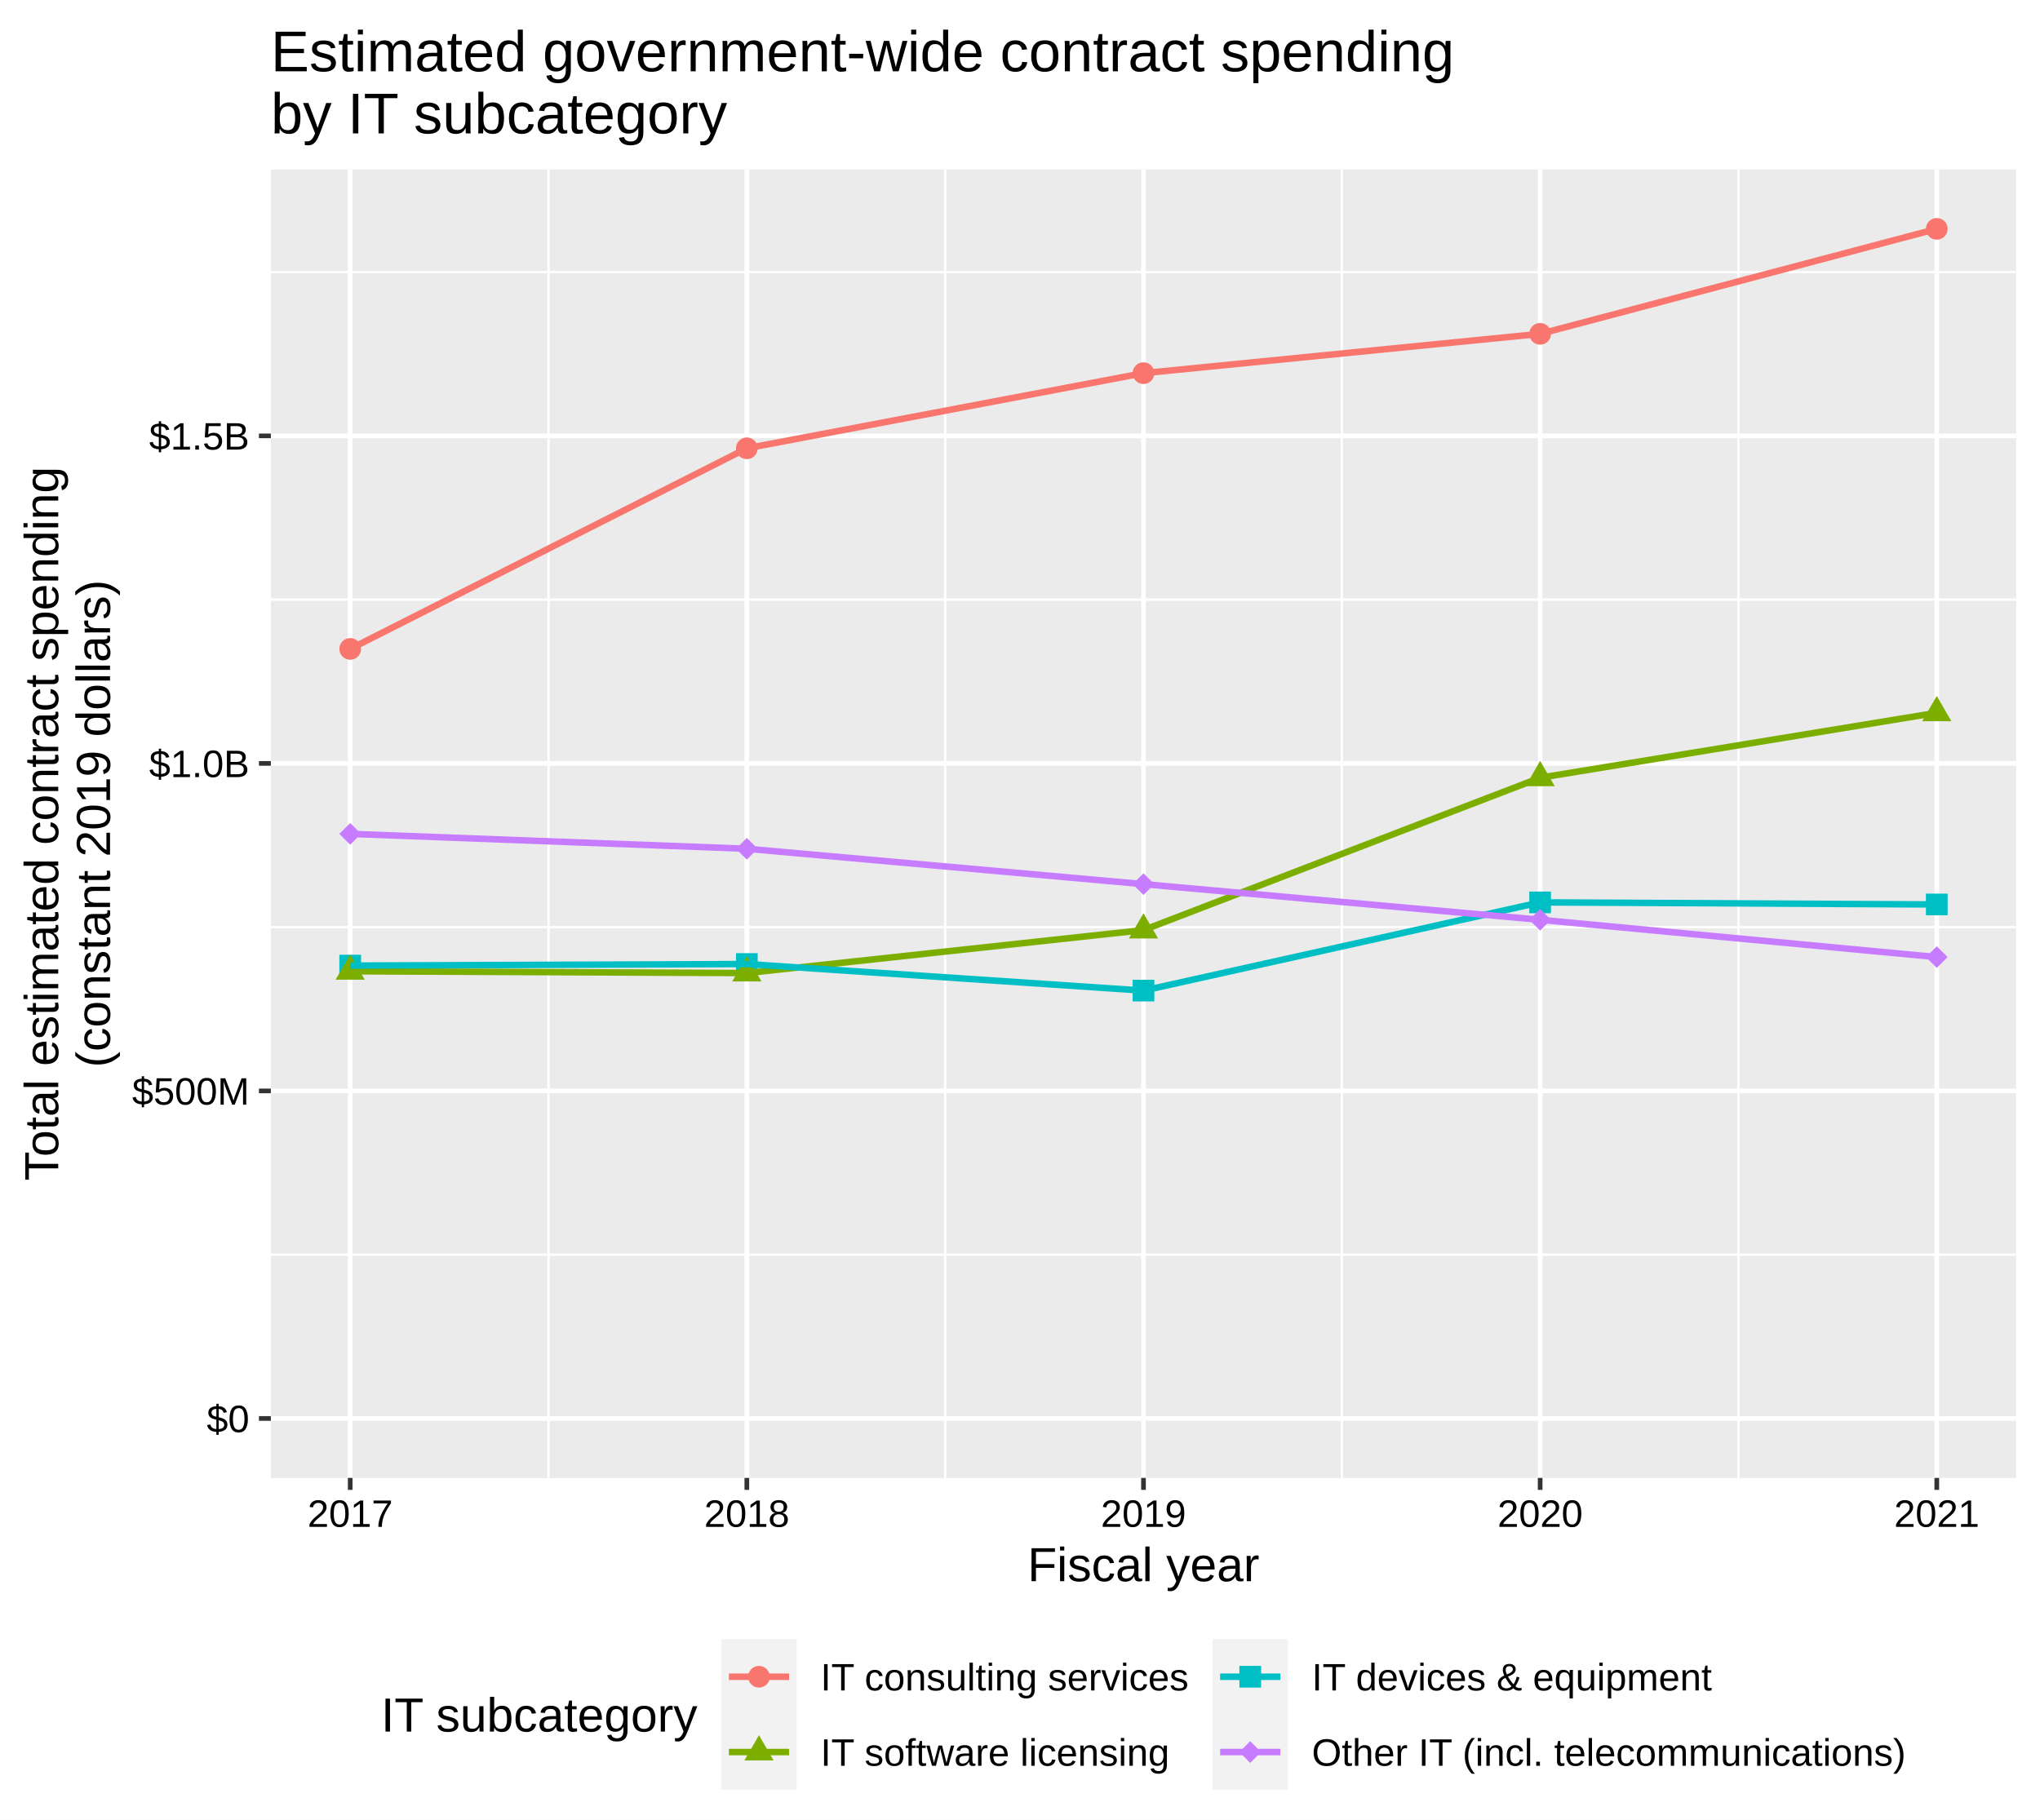
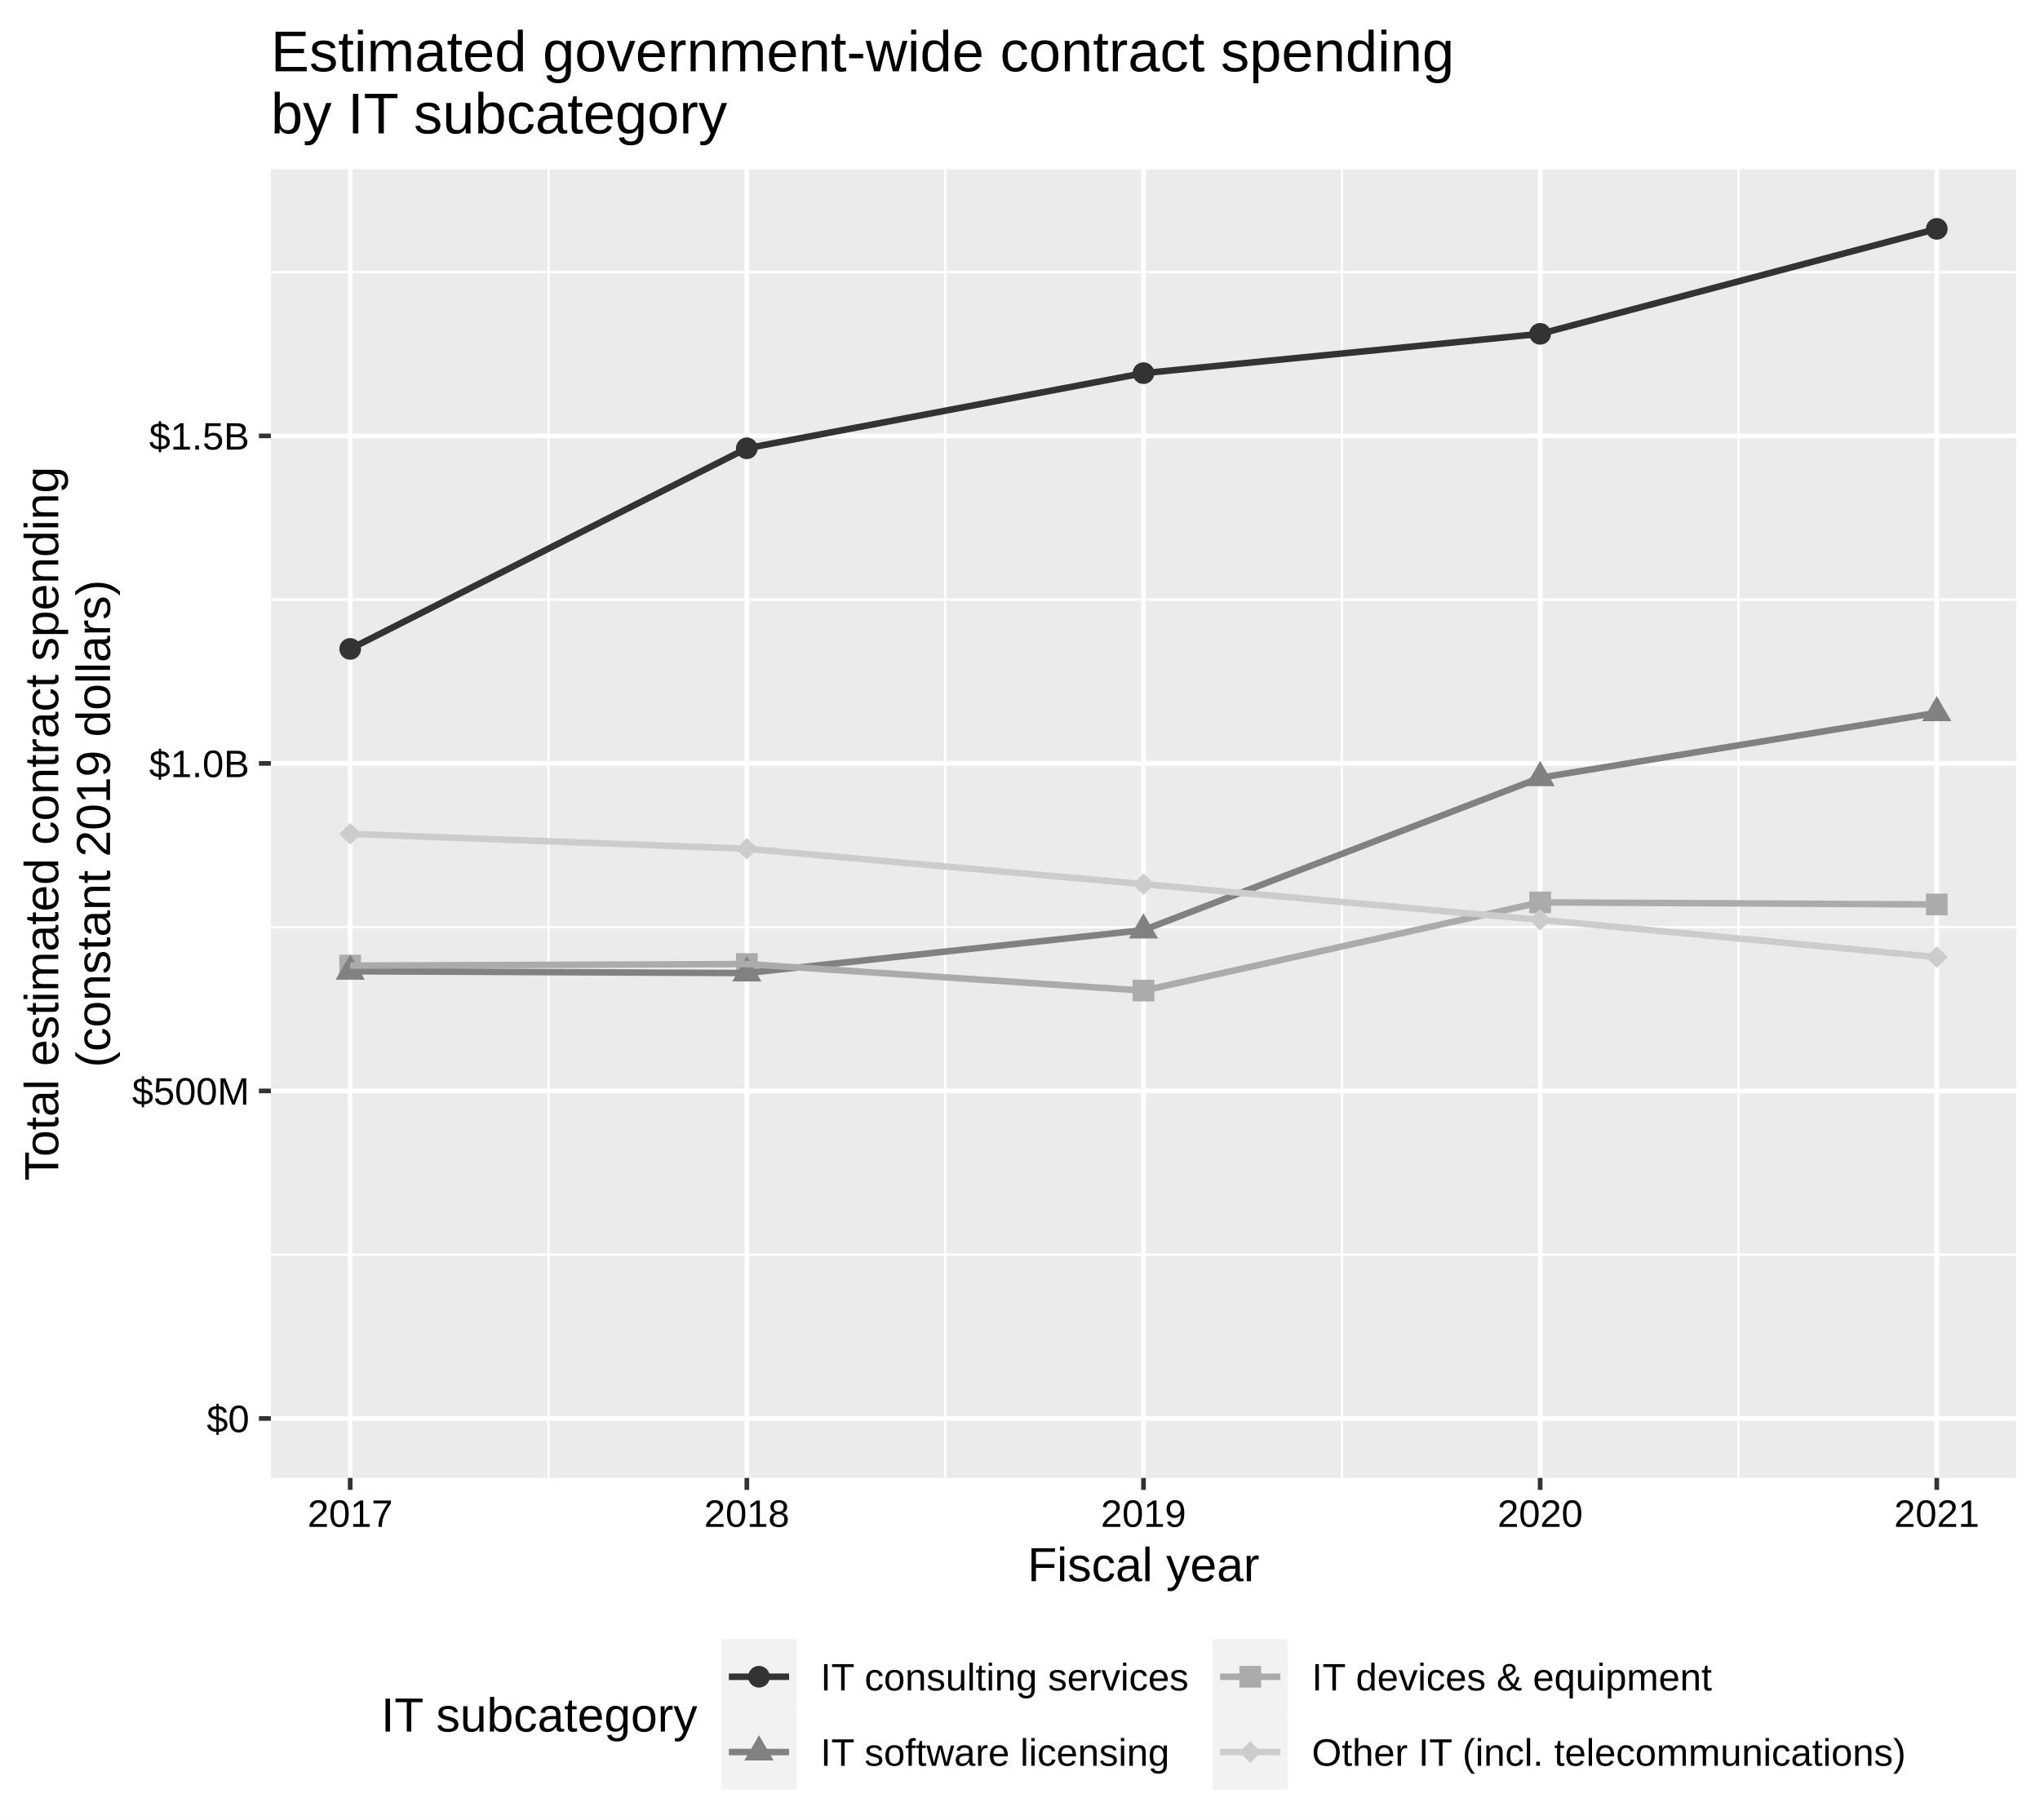
<svg xmlns="http://www.w3.org/2000/svg" class="svglite" width="468.00pt" height="417.60pt" viewBox="0 0 468.00 417.60">
  <defs>
    <style type="text/css">
    .svglite line, .svglite polyline, .svglite polygon, .svglite path, .svglite rect, .svglite circle {
      fill: none;
      stroke: #000000;
      stroke-linecap: round;
      stroke-linejoin: round;
      stroke-miterlimit: 10.00;
    }
    .svglite text {
      white-space: pre;
    }
  </style>
  </defs>
  <rect width="100%" height="100%" style="stroke: none; fill: #FFFFFF;" />
  <defs>
    <clipPath id="cpMC4wMHw0NjguMDB8MC4wMHw0MTcuNjA=">
      <rect x="0.00" y="0.00" width="468.00" height="417.60" />
    </clipPath>
  </defs>
  <g clip-path="url(#cpMC4wMHw0NjguMDB8MC4wMHw0MTcuNjA=)">
</g>
  <defs>
    <clipPath id="cpMC4wMHw0NjguMDB8MS40M3w0MTYuMTc=">
      <rect x="0" y="1.43" width="468.00" height="414.73" />
    </clipPath>
  </defs>
  <g clip-path="url(#cpMC4wMHw0NjguMDB8MS40M3w0MTYuMTc=)">
    <rect x="0" y="1.43" width="468.00" height="414.73" style="stroke-width: 1.07; stroke: #FFFFFF; fill: #FFFFFF;" />
  </g>
  <g clip-path="url(#cpMC4wMHw0NjguMDB8MC4wMHw0MTcuNjA=)">
</g>
  <defs>
    <clipPath id="cpNjIuMTR8NDYyLjUyfDM4Ljg3fDMzOS4xNQ==">
      <rect x="62.14" y="38.87" width="400.38" height="300.29" />
    </clipPath>
  </defs>
  <g clip-path="url(#cpNjIuMTR8NDYyLjUyfDM4Ljg3fDMzOS4xNQ==)">
    <rect x="62.14" y="38.87" width="400.38" height="300.29" style="stroke-width: 1.07; stroke: none; fill: #EBEBEB;" />
    <polyline points="62.14,287.92 462.52,287.92 " style="stroke-width: 0.53; stroke: #FFFFFF; stroke-linecap: butt;" />
    <polyline points="62.14,212.76 462.52,212.76 " style="stroke-width: 0.53; stroke: #FFFFFF; stroke-linecap: butt;" />
    <polyline points="62.14,137.60 462.52,137.60 " style="stroke-width: 0.53; stroke: #FFFFFF; stroke-linecap: butt;" />
    <polyline points="62.14,62.44 462.52,62.44 " style="stroke-width: 0.53; stroke: #FFFFFF; stroke-linecap: butt;" />
    <polyline points="125.84,339.15 125.84,38.87 " style="stroke-width: 0.53; stroke: #FFFFFF; stroke-linecap: butt;" />
    <polyline points="216.83,339.15 216.83,38.87 " style="stroke-width: 0.53; stroke: #FFFFFF; stroke-linecap: butt;" />
    <polyline points="307.83,339.15 307.83,38.87 " style="stroke-width: 0.53; stroke: #FFFFFF; stroke-linecap: butt;" />
    <polyline points="398.82,339.15 398.82,38.87 " style="stroke-width: 0.53; stroke: #FFFFFF; stroke-linecap: butt;" />
    <polyline points="62.14,325.50 462.52,325.50 " style="stroke-width: 1.07; stroke: #FFFFFF; stroke-linecap: butt;" />
    <polyline points="62.14,250.34 462.52,250.34 " style="stroke-width: 1.07; stroke: #FFFFFF; stroke-linecap: butt;" />
    <polyline points="62.14,175.18 462.52,175.18 " style="stroke-width: 1.07; stroke: #FFFFFF; stroke-linecap: butt;" />
    <polyline points="62.14,100.02 462.52,100.02 " style="stroke-width: 1.07; stroke: #FFFFFF; stroke-linecap: butt;" />
    <polyline points="80.34,339.15 80.34,38.87 " style="stroke-width: 1.07; stroke: #FFFFFF; stroke-linecap: butt;" />
    <polyline points="171.33,339.15 171.33,38.87 " style="stroke-width: 1.07; stroke: #FFFFFF; stroke-linecap: butt;" />
    <polyline points="262.33,339.15 262.33,38.87 " style="stroke-width: 1.07; stroke: #FFFFFF; stroke-linecap: butt;" />
    <polyline points="353.33,339.15 353.33,38.87 " style="stroke-width: 1.07; stroke: #FFFFFF; stroke-linecap: butt;" />
    <polyline points="444.32,339.15 444.32,38.87 " style="stroke-width: 1.07; stroke: #FFFFFF; stroke-linecap: butt;" />
-     <circle cx="80.34" cy="148.91" r="2.49" style="stroke-width: 0.71; stroke: none; fill: #F8766D;" />
-     <circle cx="171.33" cy="102.87" r="2.49" style="stroke-width: 0.71; stroke: none; fill: #F8766D;" />
-     <circle cx="262.33" cy="85.63" r="2.49" style="stroke-width: 0.71; stroke: none; fill: #F8766D;" />
-     <circle cx="353.33" cy="76.61" r="2.49" style="stroke-width: 0.71; stroke: none; fill: #F8766D;" />
-     <circle cx="444.32" cy="52.52" r="2.49" style="stroke-width: 0.71; stroke: none; fill: #F8766D;" />
-     <polygon points="77.85,224.07 82.83,224.07 82.83,219.09 77.85,219.09 " style="stroke-width: 0.71; stroke: none; fill: #00BFC4;" />
-     <polygon points="168.85,223.71 173.82,223.71 173.82,218.73 168.85,218.73 " style="stroke-width: 0.71; stroke: none; fill: #00BFC4;" />
-     <polygon points="259.84,229.80 264.82,229.80 264.82,224.83 259.84,224.83 " style="stroke-width: 0.71; stroke: none; fill: #00BFC4;" />
-     <polygon points="350.84,209.56 355.81,209.56 355.81,204.59 350.84,204.59 " style="stroke-width: 0.71; stroke: none; fill: #00BFC4;" />
-     <polygon points="441.83,210.04 446.81,210.04 446.81,205.06 441.83,205.06 " style="stroke-width: 0.71; stroke: none; fill: #00BFC4;" />
-     <polygon points="77.85,191.35 80.34,188.86 82.83,191.35 80.34,193.84 " style="stroke-width: 0.71; stroke: none; fill: #C77CFF;" />
-     <polygon points="168.85,194.77 171.33,192.28 173.82,194.77 171.33,197.26 " style="stroke-width: 0.71; stroke: none; fill: #C77CFF;" />
-     <polygon points="259.84,202.89 262.33,200.40 264.82,202.89 262.33,205.38 " style="stroke-width: 0.71; stroke: none; fill: #C77CFF;" />
-     <polygon points="350.84,211.07 353.33,208.58 355.81,211.07 353.33,213.56 " style="stroke-width: 0.71; stroke: none; fill: #C77CFF;" />
-     <polygon points="441.83,219.63 444.32,217.14 446.81,219.63 444.32,222.11 " style="stroke-width: 0.71; stroke: none; fill: #C77CFF;" />
-     <polygon points="80.34,219.01 83.69,224.82 76.99,224.82 " style="stroke-width: 0.71; stroke: none; fill: #7CAE00;" />
-     <polygon points="171.33,219.42 174.69,225.22 167.98,225.22 " style="stroke-width: 0.71; stroke: none; fill: #7CAE00;" />
-     <polygon points="262.33,209.56 265.68,215.36 258.98,215.36 " style="stroke-width: 0.71; stroke: none; fill: #7CAE00;" />
-     <polygon points="353.33,174.60 356.68,180.41 349.97,180.41 " style="stroke-width: 0.71; stroke: none; fill: #7CAE00;" />
-     <polygon points="444.32,159.70 447.67,165.50 440.97,165.50 " style="stroke-width: 0.71; stroke: none; fill: #7CAE00;" />
-     <polyline points="80.34,148.91 171.33,102.87 262.33,85.63 353.33,76.61 444.32,52.52 " style="stroke-width: 1.49; stroke: #F8766D; stroke-linecap: butt;" />
-     <polyline points="80.34,222.88 171.33,223.29 262.33,213.43 353.33,178.47 444.32,163.57 " style="stroke-width: 1.49; stroke: #7CAE00; stroke-linecap: butt;" />
-     <polyline points="80.34,221.58 171.33,221.22 262.33,227.32 353.33,207.07 444.32,207.55 " style="stroke-width: 1.49; stroke: #00BFC4; stroke-linecap: butt;" />
-     <polyline points="80.34,191.35 171.33,194.77 262.33,202.89 353.33,211.07 444.32,219.63 " style="stroke-width: 1.49; stroke: #C77CFF; stroke-linecap: butt;" />
+     <circle cx="80.34" cy="148.91" r="2.49" style="stroke-width: 0.71; stroke: none; fill: #333333;" />
+     <circle cx="171.33" cy="102.87" r="2.49" style="stroke-width: 0.71; stroke: none; fill: #333333;" />
+     <circle cx="262.33" cy="85.63" r="2.49" style="stroke-width: 0.71; stroke: none; fill: #333333;" />
+     <circle cx="353.33" cy="76.61" r="2.49" style="stroke-width: 0.71; stroke: none; fill: #333333;" />
+     <circle cx="444.32" cy="52.52" r="2.49" style="stroke-width: 0.71; stroke: none; fill: #333333;" />
+     <polygon points="77.85,224.07 82.83,224.07 82.83,219.09 77.85,219.09 " style="stroke-width: 0.71; stroke: none; fill: #ABABAB;" />
+     <polygon points="168.85,223.71 173.82,223.71 173.82,218.73 168.85,218.73 " style="stroke-width: 0.71; stroke: none; fill: #ABABAB;" />
+     <polygon points="259.84,229.80 264.82,229.80 264.82,224.83 259.84,224.83 " style="stroke-width: 0.71; stroke: none; fill: #ABABAB;" />
+     <polygon points="350.84,209.56 355.81,209.56 355.81,204.59 350.84,204.59 " style="stroke-width: 0.71; stroke: none; fill: #ABABAB;" />
+     <polygon points="441.83,210.04 446.81,210.04 446.81,205.06 441.83,205.06 " style="stroke-width: 0.71; stroke: none; fill: #ABABAB;" />
+     <polygon points="77.85,191.35 80.34,188.86 82.83,191.35 80.34,193.84 " style="stroke-width: 0.71; stroke: none; fill: #CCCCCC;" />
+     <polygon points="168.85,194.77 171.33,192.28 173.82,194.77 171.33,197.26 " style="stroke-width: 0.71; stroke: none; fill: #CCCCCC;" />
+     <polygon points="259.84,202.89 262.33,200.40 264.82,202.89 262.33,205.38 " style="stroke-width: 0.71; stroke: none; fill: #CCCCCC;" />
+     <polygon points="350.84,211.07 353.33,208.58 355.81,211.07 353.33,213.56 " style="stroke-width: 0.71; stroke: none; fill: #CCCCCC;" />
+     <polygon points="441.83,219.63 444.32,217.14 446.81,219.63 444.32,222.11 " style="stroke-width: 0.71; stroke: none; fill: #CCCCCC;" />
+     <polygon points="80.34,219.01 83.69,224.82 76.99,224.82 " style="stroke-width: 0.71; stroke: none; fill: #818181;" />
+     <polygon points="171.33,219.42 174.69,225.22 167.98,225.22 " style="stroke-width: 0.71; stroke: none; fill: #818181;" />
+     <polygon points="262.33,209.56 265.68,215.36 258.98,215.36 " style="stroke-width: 0.71; stroke: none; fill: #818181;" />
+     <polygon points="353.33,174.60 356.68,180.41 349.97,180.41 " style="stroke-width: 0.71; stroke: none; fill: #818181;" />
+     <polygon points="444.32,159.70 447.67,165.50 440.97,165.50 " style="stroke-width: 0.71; stroke: none; fill: #818181;" />
+     <polyline points="80.34,148.91 171.33,102.87 262.33,85.63 353.33,76.61 444.32,52.52 " style="stroke-width: 1.49; stroke: #333333; stroke-linecap: butt;" />
+     <polyline points="80.34,222.88 171.33,223.29 262.33,213.43 353.33,178.47 444.32,163.57 " style="stroke-width: 1.49; stroke: #818181; stroke-linecap: butt;" />
+     <polyline points="80.34,221.58 171.33,221.22 262.33,227.32 353.33,207.07 444.32,207.55 " style="stroke-width: 1.49; stroke: #ABABAB; stroke-linecap: butt;" />
+     <polyline points="80.34,191.35 171.33,194.77 262.33,202.89 353.33,211.07 444.32,219.63 " style="stroke-width: 1.49; stroke: #CCCCCC; stroke-linecap: butt;" />
  </g>
  <g clip-path="url(#cpMC4wMHw0NjguMDB8MC4wMHw0MTcuNjA=)">
    <text x="57.21" y="328.65" text-anchor="end" style="font-size: 8.80px; font-family: &quot;Arial&quot;;" textLength="9.79px" lengthAdjust="spacingAndGlyphs">$0</text>
    <text x="57.21" y="253.49" text-anchor="end" style="font-size: 8.80px; font-family: &quot;Arial&quot;;" textLength="26.91px" lengthAdjust="spacingAndGlyphs">$500M</text>
    <text x="57.21" y="178.33" text-anchor="end" style="font-size: 8.80px; font-family: &quot;Arial&quot;;" textLength="23.00px" lengthAdjust="spacingAndGlyphs">$1.0B</text>
    <text x="57.21" y="103.17" text-anchor="end" style="font-size: 8.80px; font-family: &quot;Arial&quot;;" textLength="23.00px" lengthAdjust="spacingAndGlyphs">$1.5B</text>
    <polyline points="59.40,325.50 62.14,325.50 " style="stroke-width: 1.07; stroke: #333333; stroke-linecap: butt;" />
    <polyline points="59.40,250.34 62.14,250.34 " style="stroke-width: 1.07; stroke: #333333; stroke-linecap: butt;" />
    <polyline points="59.40,175.18 62.14,175.18 " style="stroke-width: 1.07; stroke: #333333; stroke-linecap: butt;" />
    <polyline points="59.40,100.02 62.14,100.02 " style="stroke-width: 1.07; stroke: #333333; stroke-linecap: butt;" />
    <polyline points="80.34,341.89 80.34,339.15 " style="stroke-width: 1.07; stroke: #333333; stroke-linecap: butt;" />
    <polyline points="171.33,341.89 171.33,339.15 " style="stroke-width: 1.07; stroke: #333333; stroke-linecap: butt;" />
    <polyline points="262.33,341.89 262.33,339.15 " style="stroke-width: 1.07; stroke: #333333; stroke-linecap: butt;" />
    <polyline points="353.33,341.89 353.33,339.15 " style="stroke-width: 1.07; stroke: #333333; stroke-linecap: butt;" />
    <polyline points="444.32,341.89 444.32,339.15 " style="stroke-width: 1.07; stroke: #333333; stroke-linecap: butt;" />
    <text x="80.34" y="350.38" text-anchor="middle" style="font-size: 8.80px; font-family: &quot;Arial&quot;;" textLength="19.58px" lengthAdjust="spacingAndGlyphs">2017</text>
    <text x="171.33" y="350.38" text-anchor="middle" style="font-size: 8.80px; font-family: &quot;Arial&quot;;" textLength="19.58px" lengthAdjust="spacingAndGlyphs">2018</text>
    <text x="262.33" y="350.38" text-anchor="middle" style="font-size: 8.80px; font-family: &quot;Arial&quot;;" textLength="19.58px" lengthAdjust="spacingAndGlyphs">2019</text>
    <text x="353.33" y="350.38" text-anchor="middle" style="font-size: 8.80px; font-family: &quot;Arial&quot;;" textLength="19.58px" lengthAdjust="spacingAndGlyphs">2020</text>
    <text x="444.32" y="350.38" text-anchor="middle" style="font-size: 8.80px; font-family: &quot;Arial&quot;;" textLength="19.58px" lengthAdjust="spacingAndGlyphs">2021</text>
    <text x="262.33" y="362.85" text-anchor="middle" style="font-size: 11.00px; font-family: &quot;Arial&quot;;" textLength="53.19px" lengthAdjust="spacingAndGlyphs">Fiscal year</text>
    <text transform="translate(13.36,189.01) rotate(-90)" text-anchor="middle" style="font-size: 11.00px; font-family: &quot;Arial&quot;;" textLength="167.00px" lengthAdjust="spacingAndGlyphs">Total estimated contract spending </text>
    <text transform="translate(25.24,189.01) rotate(-90)" text-anchor="middle" style="font-size: 11.00px; font-family: &quot;Arial&quot;;" textLength="111.94px" lengthAdjust="spacingAndGlyphs">(constant 2019 dollars)</text>
    <rect x="87.42" y="376.13" width="349.82" height="34.56" style="stroke-width: 1.07; stroke: none; fill: #FFFFFF;" />
    <text x="87.42" y="397.35" style="font-size: 11.00px; font-family: &quot;Arial&quot;;" textLength="72.58px" lengthAdjust="spacingAndGlyphs">IT subcategory</text>
    <rect x="165.48" y="376.13" width="17.28" height="17.28" style="stroke-width: 1.07; stroke: none; fill: #F2F2F2;" />
-     <circle cx="174.12" cy="384.77" r="2.49" style="stroke-width: 0.71; stroke: none; fill: #F8766D;" />
-     <line x1="167.21" y1="384.77" x2="181.03" y2="384.77" style="stroke-width: 1.49; stroke: #F8766D; stroke-linecap: butt;" />
+     <circle cx="174.12" cy="384.77" r="2.49" style="stroke-width: 0.71; stroke: none; fill: #333333;" />
+     <line x1="167.21" y1="384.77" x2="181.03" y2="384.77" style="stroke-width: 1.49; stroke: #333333; stroke-linecap: butt;" />
    <rect x="165.48" y="393.41" width="17.28" height="17.28" style="stroke-width: 1.07; stroke: none; fill: #F2F2F2;" />
-     <polygon points="174.12,398.18 177.47,403.98 170.77,403.98 " style="stroke-width: 0.71; stroke: none; fill: #7CAE00;" />
-     <line x1="167.21" y1="402.05" x2="181.03" y2="402.05" style="stroke-width: 1.49; stroke: #7CAE00; stroke-linecap: butt;" />
+     <polygon points="174.12,398.18 177.47,403.98 170.77,403.98 " style="stroke-width: 0.71; stroke: none; fill: #818181;" />
+     <line x1="167.21" y1="402.05" x2="181.03" y2="402.05" style="stroke-width: 1.49; stroke: #818181; stroke-linecap: butt;" />
    <rect x="278.18" y="376.13" width="17.28" height="17.28" style="stroke-width: 1.07; stroke: none; fill: #F2F2F2;" />
-     <polygon points="284.33,387.26 289.31,387.26 289.31,382.28 284.33,382.28 " style="stroke-width: 0.71; stroke: none; fill: #00BFC4;" />
-     <line x1="279.91" y1="384.77" x2="293.73" y2="384.77" style="stroke-width: 1.49; stroke: #00BFC4; stroke-linecap: butt;" />
+     <polygon points="284.33,387.26 289.31,387.26 289.31,382.28 284.33,382.28 " style="stroke-width: 0.71; stroke: none; fill: #ABABAB;" />
+     <line x1="279.91" y1="384.77" x2="293.73" y2="384.77" style="stroke-width: 1.49; stroke: #ABABAB; stroke-linecap: butt;" />
    <rect x="278.18" y="393.41" width="17.28" height="17.28" style="stroke-width: 1.07; stroke: none; fill: #F2F2F2;" />
-     <polygon points="284.33,402.05 286.82,399.56 289.31,402.05 286.82,404.54 " style="stroke-width: 0.71; stroke: none; fill: #C77CFF;" />
-     <line x1="279.91" y1="402.05" x2="293.73" y2="402.05" style="stroke-width: 1.49; stroke: #C77CFF; stroke-linecap: butt;" />
+     <polygon points="284.33,402.05 286.82,399.56 289.31,402.05 286.82,404.54 " style="stroke-width: 0.71; stroke: none; fill: #CCCCCC;" />
+     <line x1="279.91" y1="402.05" x2="293.73" y2="402.05" style="stroke-width: 1.49; stroke: #CCCCCC; stroke-linecap: butt;" />
    <text x="188.24" y="387.92" style="font-size: 8.80px; font-family: &quot;Arial&quot;;" textLength="84.46px" lengthAdjust="spacingAndGlyphs">IT consulting services</text>
    <text x="188.24" y="405.20" style="font-size: 8.80px; font-family: &quot;Arial&quot;;" textLength="80.06px" lengthAdjust="spacingAndGlyphs">IT software licensing</text>
    <text x="300.94" y="387.92" style="font-size: 8.80px; font-family: &quot;Arial&quot;;" textLength="91.81px" lengthAdjust="spacingAndGlyphs">IT devices &amp; equipment</text>
    <text x="300.94" y="405.20" style="font-size: 8.80px; font-family: &quot;Arial&quot;;" textLength="136.30px" lengthAdjust="spacingAndGlyphs">Other IT (incl. telecommunications)</text>
    <text x="62.14" y="16.36" style="font-size: 13.20px; font-family: &quot;Arial&quot;;" textLength="274.96px" lengthAdjust="spacingAndGlyphs">Estimated government-wide contract spending </text>
    <text x="62.14" y="30.61" style="font-size: 13.20px; font-family: &quot;Arial&quot;;" textLength="104.61px" lengthAdjust="spacingAndGlyphs">by IT subcategory</text>
  </g>
</svg>
